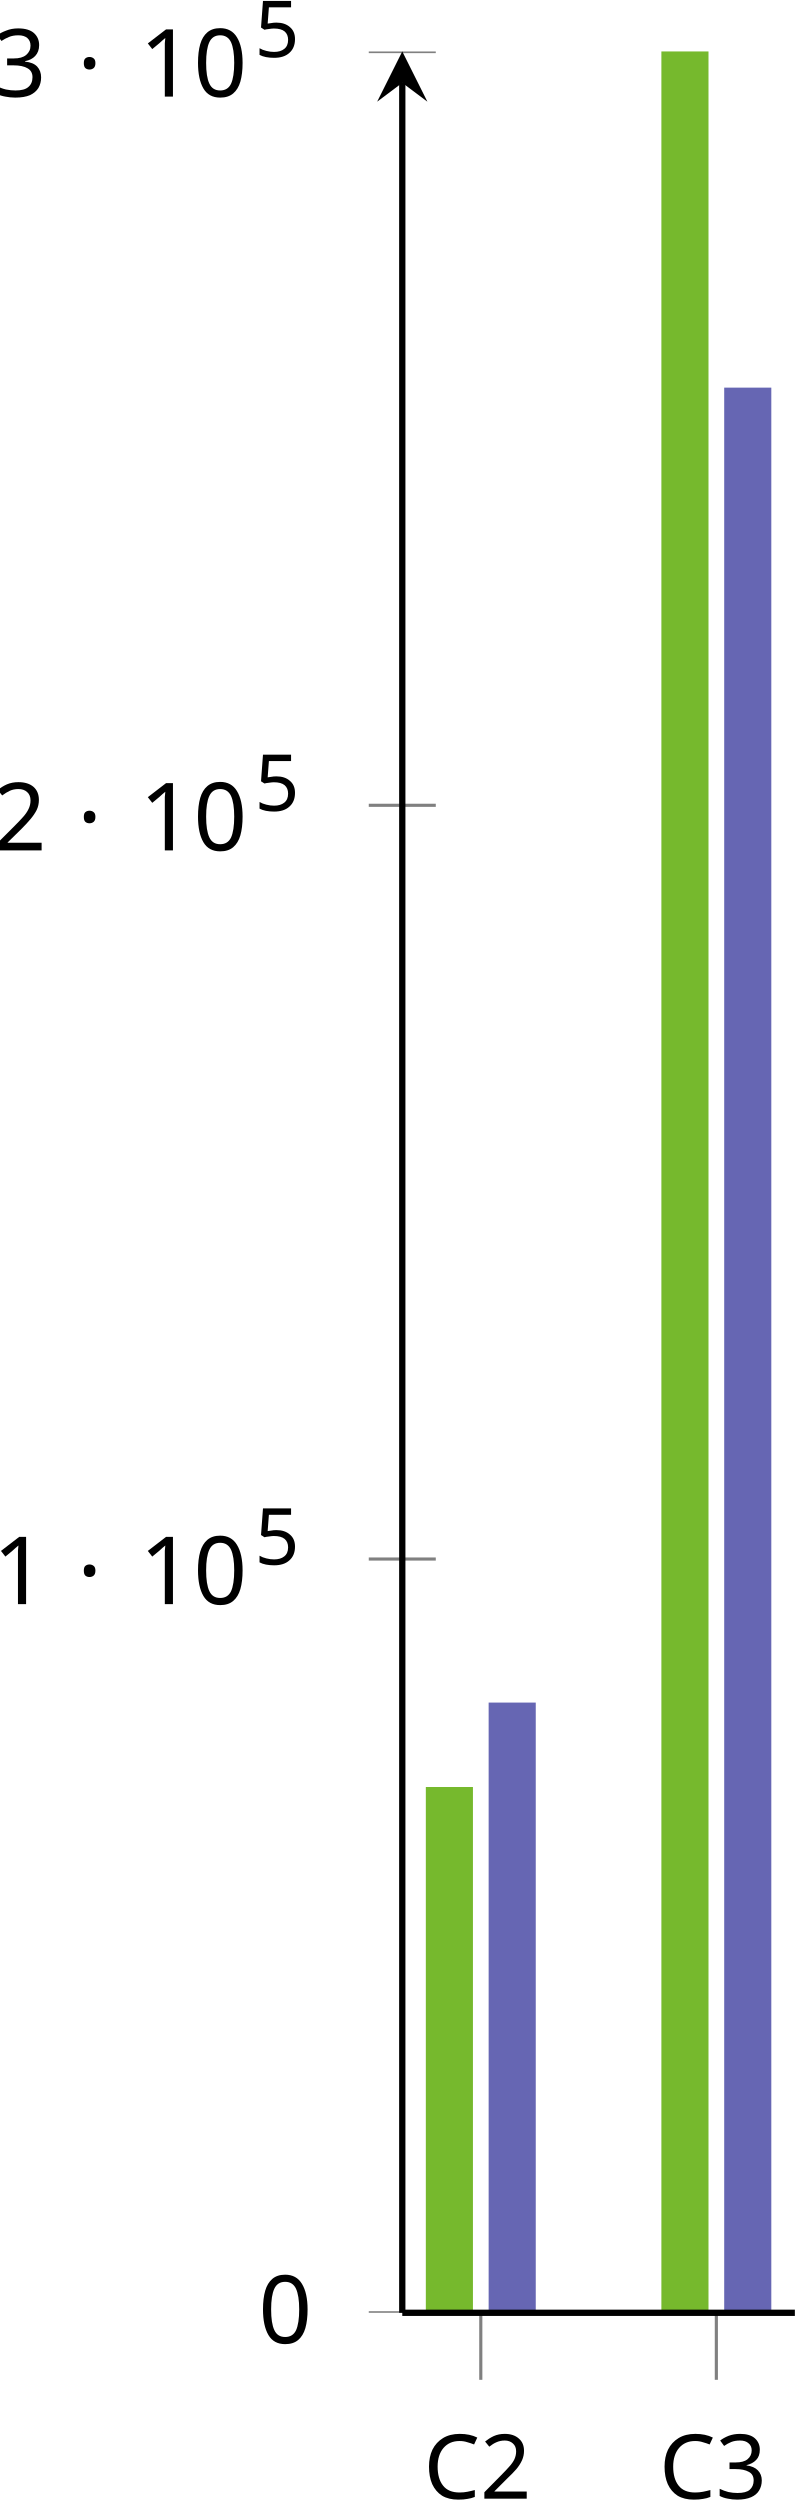
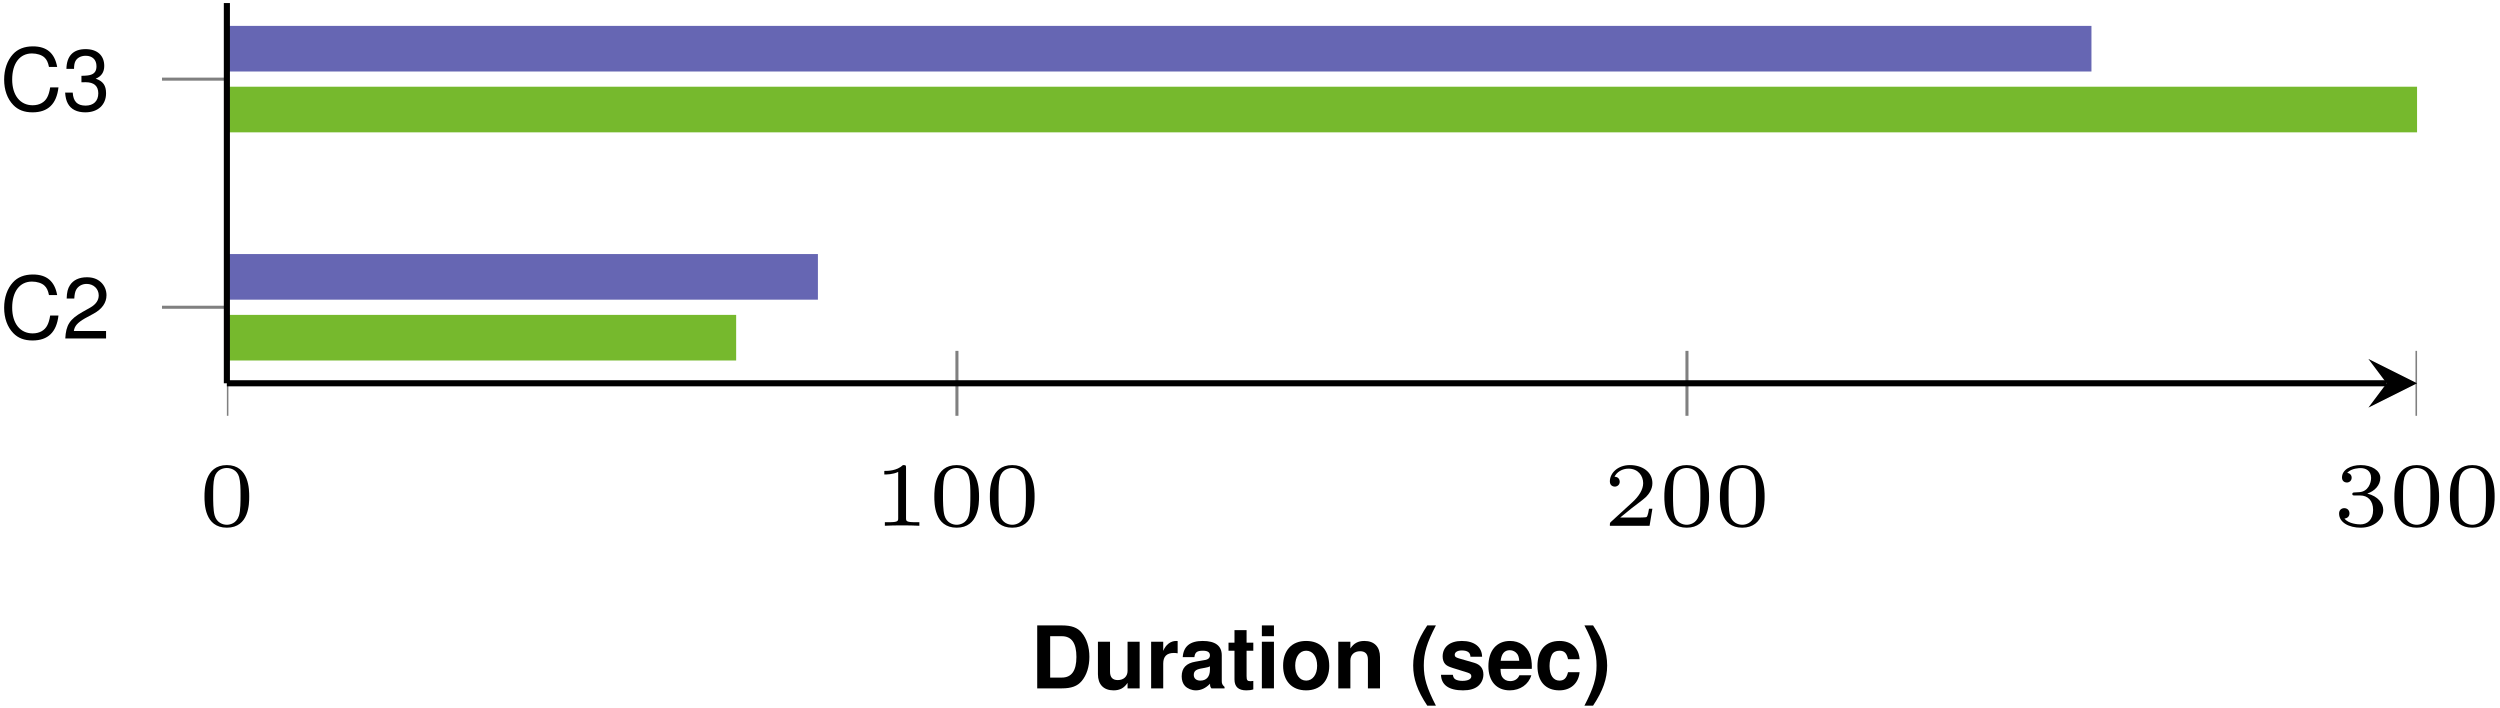
- <svg xmlns="http://www.w3.org/2000/svg" viewBox="0 0 67.236 211.471" height="211.471" width="67.236" xml:space="preserve" id="svg2" version="1.1">
-   <defs id="defs6">
-     <clipPath id="clipPath58" clipPathUnits="userSpaceOnUse">
-       <path id="path56" d="m -4.981,-141.733 h 24.906 v 426.93 h -24.906" />
+ <svg xmlns="http://www.w3.org/2000/svg" xmlns:xlink="http://www.w3.org/1999/xlink" height="46.316pt" version="1.1" viewBox="2.791 -15.196 163.759 46.316" width="163.759pt">
+   <defs>
+     <clipPath id="clip1">
+       <path d="M17.652 151.64H161.117V-156.723H17.652" />
    </clipPath>
-     <clipPath id="clipPath70" clipPathUnits="userSpaceOnUse">
-       <path id="path68" d="M -146.711,0 V 143.463 H 161.655 V 0" />
+     <clipPath id="clip2">
+       <path d="M-124.078 9.91V-14.996H302.852V9.91" />
    </clipPath>
+     <path d="M2.863 -0.492H0.752C0.803 -0.82 0.984 -1.03 1.477 -1.318L2.042 -1.624C2.602 -1.929 2.891 -2.342 2.891 -2.834C2.891 -3.168 2.755 -3.479 2.518 -3.694S1.986 -4.011 1.607 -4.011C1.098 -4.011 0.718 -3.83 0.498 -3.491C0.356 -3.276 0.294 -3.027 0.283 -2.619H0.781C0.798 -2.891 0.832 -3.055 0.9 -3.185C1.03 -3.428 1.29 -3.576 1.59 -3.576C2.042 -3.576 2.382 -3.253 2.382 -2.823C2.382 -2.506 2.195 -2.235 1.839 -2.031L1.318 -1.737C0.481 -1.262 0.238 -0.883 0.192 0H2.863V-0.492Z" id="g4-50" />
+     <path d="M1.25 -1.839H1.313L1.522 -1.844C2.071 -1.844 2.354 -1.595 2.354 -1.115C2.354 -0.611 2.042 -0.311 1.522 -0.311C0.979 -0.311 0.713 -0.583 0.679 -1.165H0.181C0.204 -0.843 0.26 -0.634 0.356 -0.453C0.56 -0.068 0.956 0.13 1.505 0.13C2.331 0.13 2.863 -0.362 2.863 -1.12C2.863 -1.629 2.665 -1.912 2.184 -2.076C2.557 -2.223 2.744 -2.506 2.744 -2.908C2.744 -3.598 2.286 -4.011 1.522 -4.011C0.713 -4.011 0.283 -3.57 0.266 -2.716H0.764C0.769 -2.959 0.792 -3.095 0.854 -3.219C0.967 -3.44 1.216 -3.576 1.528 -3.576C1.969 -3.576 2.235 -3.315 2.235 -2.891C2.235 -2.608 2.133 -2.438 1.912 -2.348C1.776 -2.291 1.601 -2.269 1.25 -2.263V-1.839Z" id="g4-51" />
+     <path d="M3.745 -2.846C3.581 -3.751 3.061 -4.192 2.155 -4.192C1.601 -4.192 1.154 -4.017 0.849 -3.677C0.475 -3.27 0.272 -2.682 0.272 -2.014C0.272 -1.335 0.481 -0.752 0.871 -0.351C1.188 -0.023 1.595 0.13 2.133 0.13C3.14 0.13 3.706 -0.413 3.83 -1.505H3.287C3.242 -1.222 3.185 -1.03 3.1 -0.866C2.931 -0.526 2.58 -0.334 2.139 -0.334C1.318 -0.334 0.798 -0.99 0.798 -2.02C0.798 -3.078 1.296 -3.728 2.093 -3.728C2.427 -3.728 2.738 -3.626 2.908 -3.468C3.061 -3.327 3.146 -3.151 3.208 -2.846H3.745Z" id="g4-67" />
+     <path d="M1.148 -4.124C0.498 -3.146 0.226 -2.365 0.226 -1.499C0.226 -0.628 0.498 0.153 1.148 1.131H1.714C1.115 -0.034 0.922 -0.668 0.922 -1.499C0.922 -2.325 1.115 -2.97 1.714 -4.124H1.148Z" id="g1-40" />
+     <path d="M0.69 1.131C1.341 0.153 1.612 -0.628 1.612 -1.494C1.612 -2.365 1.341 -3.146 0.69 -4.124H0.124C0.724 -2.959 0.917 -2.325 0.917 -1.494C0.917 -0.668 0.724 -0.023 0.124 1.131H0.69Z" id="g1-41" />
+     <path d="M0.436 0H2.048C2.676 0 3.072 -0.147 3.349 -0.481C3.677 -0.866 3.853 -1.426 3.853 -2.065C3.853 -2.699 3.677 -3.259 3.349 -3.649C3.072 -3.983 2.682 -4.124 2.048 -4.124H0.436V0ZM1.284 -0.707V-3.417H2.048C2.687 -3.417 3.004 -2.97 3.004 -2.059C3.004 -1.154 2.687 -0.707 2.048 -0.707H1.284Z" id="g1-68" />
+     <path d="M2.965 -0.096C2.823 -0.226 2.783 -0.311 2.783 -0.47V-2.167C2.783 -2.789 2.359 -3.106 1.533 -3.106S0.277 -2.755 0.226 -2.048H0.99C1.03 -2.365 1.16 -2.467 1.55 -2.467C1.856 -2.467 2.008 -2.365 2.008 -2.161C2.008 -2.059 1.957 -1.969 1.873 -1.924C1.765 -1.867 1.765 -1.867 1.375 -1.805L1.058 -1.748C0.453 -1.646 0.158 -1.335 0.158 -0.786C0.158 -0.526 0.232 -0.311 0.373 -0.158C0.549 0.023 0.815 0.13 1.086 0.13C1.426 0.13 1.737 -0.017 2.014 -0.306C2.014 -0.147 2.031 -0.091 2.105 0H2.965V-0.096ZM2.008 -1.228C2.008 -0.769 1.782 -0.509 1.38 -0.509C1.115 -0.509 0.95 -0.651 0.95 -0.877C0.95 -1.115 1.075 -1.228 1.403 -1.296L1.675 -1.346C1.884 -1.386 1.918 -1.397 2.008 -1.443V-1.228Z" id="g1-97" />
+     <path d="M2.953 -1.912C2.897 -2.659 2.399 -3.106 1.635 -3.106C0.724 -3.106 0.192 -2.506 0.192 -1.465C0.192 -0.458 0.718 0.13 1.624 0.13C2.365 0.13 2.88 -0.328 2.953 -1.058H2.195C2.093 -0.662 1.935 -0.509 1.629 -0.509C1.228 -0.509 0.984 -0.871 0.984 -1.465C0.984 -1.754 1.041 -2.025 1.137 -2.206C1.228 -2.376 1.403 -2.467 1.629 -2.467C1.952 -2.467 2.105 -2.314 2.195 -1.912H2.953Z" id="g1-99" />
+     <path d="M2.965 -1.279C2.97 -1.346 2.97 -1.375 2.97 -1.414C2.97 -1.72 2.925 -2.003 2.851 -2.218C2.648 -2.772 2.155 -3.106 1.539 -3.106C0.662 -3.106 0.124 -2.472 0.124 -1.448C0.124 -0.47 0.656 0.13 1.522 0.13C2.206 0.13 2.761 -0.26 2.936 -0.86H2.155C2.059 -0.617 1.839 -0.475 1.55 -0.475C1.324 -0.475 1.143 -0.571 1.03 -0.741C0.956 -0.854 0.928 -0.99 0.917 -1.279H2.965ZM0.928 -1.805C0.979 -2.269 1.177 -2.501 1.528 -2.501C1.726 -2.501 1.907 -2.404 2.02 -2.246C2.093 -2.133 2.127 -2.014 2.144 -1.805H0.928Z" id="g1-101" />
+     <path d="M1.171 -3.055H0.379V0H1.171V-3.055ZM1.171 -4.124H0.379V-3.417H1.171V-4.124Z" id="g1-105" />
+     <path d="M0.356 -3.055V0H1.148V-1.833C1.148 -2.195 1.403 -2.433 1.788 -2.433C2.127 -2.433 2.297 -2.246 2.297 -1.884V0H3.089V-2.048C3.089 -2.721 2.716 -3.106 2.065 -3.106C1.652 -3.106 1.375 -2.953 1.148 -2.614V-3.055H0.356Z" id="g1-110" />
+     <path d="M1.703 -3.106C0.769 -3.106 0.198 -2.489 0.198 -1.488C0.198 -0.481 0.769 0.13 1.709 0.13C2.636 0.13 3.219 -0.487 3.219 -1.465C3.219 -2.501 2.659 -3.106 1.703 -3.106ZM1.709 -2.467C2.144 -2.467 2.427 -2.076 2.427 -1.477C2.427 -0.905 2.133 -0.509 1.709 -0.509C1.279 -0.509 0.99 -0.905 0.99 -1.488S1.279 -2.467 1.709 -2.467Z" id="g1-111" />
+     <path d="M0.356 -3.055V0H1.148V-1.624C1.148 -2.088 1.38 -2.32 1.844 -2.32C1.929 -2.32 1.986 -2.314 2.093 -2.297V-3.1C2.048 -3.106 2.02 -3.106 1.997 -3.106C1.635 -3.106 1.318 -2.868 1.148 -2.455V-3.055H0.356Z" id="g1-114" />
+     <path d="M2.857 -2.071C2.846 -2.716 2.348 -3.106 1.528 -3.106C0.752 -3.106 0.272 -2.716 0.272 -2.088C0.272 -1.884 0.334 -1.709 0.441 -1.59C0.549 -1.482 0.645 -1.431 0.939 -1.335L1.884 -1.041C2.082 -0.979 2.15 -0.917 2.15 -0.792C2.15 -0.605 1.929 -0.492 1.561 -0.492C1.358 -0.492 1.194 -0.532 1.092 -0.6C1.007 -0.662 0.973 -0.724 0.939 -0.888H0.164C0.187 -0.221 0.679 0.13 1.607 0.13C2.031 0.13 2.354 0.04 2.58 -0.141S2.942 -0.605 2.942 -0.905C2.942 -1.301 2.744 -1.556 2.342 -1.675L1.341 -1.963C1.12 -2.031 1.064 -2.076 1.064 -2.201C1.064 -2.37 1.245 -2.484 1.522 -2.484C1.901 -2.484 2.088 -2.348 2.093 -2.071H2.857Z" id="g1-115" />
+     <path d="M1.703 -2.993H1.262V-3.813H0.47V-2.993H0.079V-2.467H0.47V-0.588C0.47 -0.107 0.724 0.13 1.245 0.13C1.42 0.13 1.561 0.113 1.703 0.068V-0.487C1.624 -0.475 1.578 -0.47 1.522 -0.47C1.313 -0.47 1.262 -0.532 1.262 -0.803V-2.467H1.703V-2.993Z" id="g1-116" />
+     <path d="M3.061 0V-3.055H2.269V-1.143C2.269 -0.781 2.014 -0.543 1.629 -0.543C1.29 -0.543 1.12 -0.724 1.12 -1.092V-3.055H0.328V-0.928C0.328 -0.255 0.702 0.13 1.352 0.13C1.765 0.13 2.042 -0.023 2.269 -0.362V0H3.061Z" id="g1-117" />
+     <path d="M3.288 -1.907C3.288 -2.343 3.288 -3.975 1.823 -3.975S0.359 -2.343 0.359 -1.907C0.359 -1.476 0.359 0.126 1.823 0.126S3.288 -1.476 3.288 -1.907ZM1.823 -0.066C1.572 -0.066 1.166 -0.185 1.022 -0.681C0.927 -1.028 0.927 -1.614 0.927 -1.985C0.927 -2.385 0.927 -2.845 1.01 -3.168C1.16 -3.706 1.614 -3.784 1.823 -3.784C2.098 -3.784 2.493 -3.652 2.624 -3.198C2.714 -2.881 2.72 -2.445 2.72 -1.985C2.72 -1.602 2.72 -0.998 2.618 -0.664C2.451 -0.143 2.02 -0.066 1.823 -0.066Z" id="g2-48" />
+     <path d="M2.146 -3.796C2.146 -3.975 2.122 -3.975 1.943 -3.975C1.548 -3.593 0.938 -3.593 0.723 -3.593V-3.359C0.879 -3.359 1.273 -3.359 1.632 -3.527V-0.508C1.632 -0.311 1.632 -0.233 1.016 -0.233H0.759V0C1.088 -0.024 1.554 -0.024 1.889 -0.024S2.69 -0.024 3.019 0V-0.233H2.762C2.146 -0.233 2.146 -0.311 2.146 -0.508V-3.796Z" id="g2-49" />
+     <path d="M3.216 -1.118H2.995C2.983 -1.034 2.923 -0.64 2.833 -0.574C2.792 -0.538 2.307 -0.538 2.224 -0.538H1.106L1.871 -1.16C2.074 -1.321 2.606 -1.704 2.792 -1.883C2.971 -2.062 3.216 -2.367 3.216 -2.792C3.216 -3.539 2.54 -3.975 1.739 -3.975C0.968 -3.975 0.43 -3.467 0.43 -2.905C0.43 -2.6 0.687 -2.564 0.753 -2.564C0.903 -2.564 1.076 -2.672 1.076 -2.887C1.076 -3.019 0.998 -3.21 0.735 -3.21C0.873 -3.515 1.237 -3.742 1.65 -3.742C2.277 -3.742 2.612 -3.276 2.612 -2.792C2.612 -2.367 2.331 -1.931 1.913 -1.548L0.496 -0.251C0.436 -0.191 0.43 -0.185 0.43 0H3.031L3.216 -1.118Z" id="g2-50" />
+     <path d="M1.757 -1.985C2.265 -1.985 2.606 -1.644 2.606 -1.034C2.606 -0.377 2.212 -0.09 1.775 -0.09C1.614 -0.09 0.998 -0.126 0.729 -0.472C0.962 -0.496 1.058 -0.652 1.058 -0.813C1.058 -1.016 0.915 -1.154 0.717 -1.154C0.556 -1.154 0.377 -1.052 0.377 -0.801C0.377 -0.209 1.034 0.126 1.793 0.126C2.678 0.126 3.27 -0.442 3.27 -1.034C3.27 -1.47 2.935 -1.931 2.224 -2.11C2.696 -2.265 3.078 -2.648 3.078 -3.138C3.078 -3.616 2.517 -3.975 1.799 -3.975C1.1 -3.975 0.568 -3.652 0.568 -3.162C0.568 -2.905 0.765 -2.833 0.885 -2.833C1.04 -2.833 1.201 -2.941 1.201 -3.15C1.201 -3.335 1.07 -3.443 0.909 -3.467C1.19 -3.778 1.734 -3.778 1.787 -3.778C2.092 -3.778 2.475 -3.634 2.475 -3.138C2.475 -2.809 2.289 -2.236 1.692 -2.2C1.584 -2.194 1.423 -2.182 1.369 -2.182C1.309 -2.176 1.243 -2.17 1.243 -2.08C1.243 -1.985 1.309 -1.985 1.411 -1.985H1.757Z" id="g2-51" />
  </defs>
-   <g transform="matrix(1.333333,0,0,-1.333333,-100.3479,714.4529)" id="g10">
-     <g transform="translate(100.782,389.113)" id="g12">
-       <g id="g14">
-         <g id="g16">
-           <g id="g18" />
-           <g id="g20" />
-           <g id="g22">
-             <g id="g24" />
-           </g>
-           <g id="g26" />
-           <g id="g28" />
-           <g id="g30" />
-           <g id="g32" />
-           <g transform="translate(-29.145,-15.039)" id="g34">
-             <g transform="translate(34.126,15.039)" id="g36">
-               <g id="g38">
-                 <g id="g40">
-                   <g id="g42">
-                     <g id="g44">
-                       <path id="path46" style="fill:#76b92d;fill-opacity:1;fill-rule:nonzero;stroke:none" d="m -3.487,0 h 2.989 v 33.357 h -2.989 z m 14.944,0 h 2.989 v 143.463 h -2.989 z" />
-                     </g>
-                     <g id="g48">
-                       <path id="path50" style="fill:#6666b3;fill-opacity:1;fill-rule:nonzero;stroke:none" d="M 0.498,0 H 3.487 V 38.713 H 0.498 Z m 14.944,0 h 2.989 v 122.135 h -2.989 z" />
-                     </g>
-                   </g>
-                   <g id="g52">
-                     <g clip-path="url(#clipPath58)" id="g54">
-                       <g id="g60">
-                         <path id="path62" style="fill:none;stroke:#808080;stroke-width:0.199;stroke-linecap:butt;stroke-linejoin:miter;stroke-miterlimit:10;stroke-dasharray:none;stroke-opacity:1" d="M 0,-4.252 V 0 M 14.944,-4.252 V 0" />
-                       </g>
-                     </g>
-                   </g>
-                   <g id="g64">
-                     <g clip-path="url(#clipPath70)" id="g66">
-                       <g id="g72">
-                         <path id="path74" style="fill:none;stroke:#808080;stroke-width:0.199;stroke-linecap:butt;stroke-linejoin:miter;stroke-miterlimit:10;stroke-dasharray:none;stroke-opacity:1" d="m -7.107,0 h 4.252 m -4.252,47.819 h 4.252 m -4.252,47.819 h 4.252 m -4.252,47.819 h 4.252" />
-                       </g>
-                     </g>
-                   </g>
-                   <g id="g76">
-                     <path id="path78" style="fill:none;stroke:#000000;stroke-width:0.399;stroke-linecap:butt;stroke-linejoin:miter;stroke-miterlimit:10;stroke-dasharray:none;stroke-opacity:1" d="m -4.981,0 h 24.906" />
-                   </g>
-                   <g id="g80">
-                     <path id="path82" style="fill:none;stroke:#000000;stroke-width:0.399;stroke-linecap:butt;stroke-linejoin:miter;stroke-miterlimit:10;stroke-dasharray:none;stroke-opacity:1" d="M -4.981,0 V 141.471" />
-                     <g transform="rotate(90,-73.22599,68.24477)" id="g84">
-                       <g id="g86">
-                         <path id="path88" style="fill:#000000;fill-opacity:1;fill-rule:nonzero;stroke:none" d="M 1.993,0 -1.196,1.594 0,0 -1.196,-1.594" />
-                       </g>
-                     </g>
-                   </g>
-                   <g id="g90">
-                     <g transform="translate(-3.629,-11.791)" id="g92">
-                       <g id="g94">
-                         <g transform="translate(-102.134,-377.322)" id="g96">
-                           <text id="text100" style="font-variant:normal;font-size:5.679px;font-family:NimbusSanL;-inkscape-font-specification:NimbusSanL-Regu;writing-mode:lr-tb;fill:#000000;fill-opacity:1;fill-rule:nonzero;stroke:none" transform="matrix(1,0,0,-1,102.134,377.322)">
-                             <tspan id="tspan98" y="0" x="0 4.1">C2</tspan>
-                           </text>
-                           <g transform="translate(102.134,377.322)" id="g102" />
-                         </g>
-                       </g>
-                       <g transform="translate(3.629,11.791)" id="g104" />
-                     </g>
-                   </g>
-                   <g id="g106">
-                     <g transform="translate(11.315,-11.791)" id="g108">
-                       <g id="g110">
-                         <g transform="translate(-117.078,-377.322)" id="g112">
-                           <text id="text116" style="font-variant:normal;font-size:5.679px;font-family:NimbusSanL;-inkscape-font-specification:NimbusSanL-Regu;writing-mode:lr-tb;fill:#000000;fill-opacity:1;fill-rule:nonzero;stroke:none" transform="matrix(1,0,0,-1,117.078,377.322)">
-                             <tspan id="tspan114" y="0" x="0 4.1">C3</tspan>
-                           </text>
-                           <g transform="translate(117.078,377.322)" id="g118" />
-                         </g>
-                       </g>
-                       <g transform="translate(-11.315,11.791)" id="g120" />
-                     </g>
-                   </g>
-                   <g id="g122">
-                     <g transform="translate(-14.114,-1.926)" id="g124">
-                       <g id="g126">
-                         <g transform="translate(-91.649,-387.187)" id="g128">
-                           <text id="text132" style="font-variant:normal;font-weight:normal;font-size:5.978px;font-family:CMR6;-inkscape-font-specification:CMR6;writing-mode:lr-tb;fill:#000000;fill-opacity:1;fill-rule:nonzero;stroke:none" transform="matrix(1,0,0,-1,91.649,387.187)">
-                             <tspan id="tspan130" y="0" x="0">0</tspan>
-                           </text>
-                           <g transform="translate(91.649,387.187)" id="g134" />
-                         </g>
-                       </g>
-                       <g transform="translate(14.114,1.926)" id="g136" />
-                     </g>
-                   </g>
-                   <g id="g138">
-                     <g transform="translate(-30.972,44.959)" id="g140">
-                       <g id="g142">
-                         <g transform="translate(-74.791,-434.072)" id="g144">
-                           <text id="text148" style="font-variant:normal;font-weight:normal;font-size:5.978px;font-family:CMR6;-inkscape-font-specification:CMR6;writing-mode:lr-tb;fill:#000000;fill-opacity:1;fill-rule:nonzero;stroke:none" transform="matrix(1,0,0,-1,74.791,434.072)">
-                             <tspan id="tspan146" y="0" x="0">1</tspan>
-                           </text>
-                           <text id="text152" style="font-variant:normal;font-weight:normal;font-size:5.978px;font-family:CMSY6;-inkscape-font-specification:CMSY6;writing-mode:lr-tb;fill:#000000;fill-opacity:1;fill-rule:nonzero;stroke:none" transform="matrix(1,0,0,-1,80.142,434.072)">
-                             <tspan id="tspan150" y="0" x="0">·</tspan>
-                           </text>
-                           <text id="text156" style="font-variant:normal;font-weight:normal;font-size:5.978px;font-family:CMR6;-inkscape-font-specification:CMR6;writing-mode:lr-tb;fill:#000000;fill-opacity:1;fill-rule:nonzero;stroke:none" transform="matrix(1,0,0,-1,84.108,434.072)">
-                             <tspan id="tspan154" y="0" x="0 3.653">10</tspan>
-                           </text>
-                           <text id="text160" style="font-variant:normal;font-weight:normal;font-size:4.981px;font-family:CMR5;-inkscape-font-specification:CMR5;writing-mode:lr-tb;fill:#000000;fill-opacity:1;fill-rule:nonzero;stroke:none" transform="matrix(1,0,0,-1,91.414,436.581)">
-                             <tspan id="tspan158" y="0" x="0">5</tspan>
-                           </text>
-                           <g transform="translate(74.791,434.072)" id="g162" />
-                         </g>
-                       </g>
-                       <g transform="translate(30.972,-44.959)" id="g164" />
-                     </g>
-                   </g>
-                   <g id="g166">
-                     <g transform="translate(-30.972,92.778)" id="g168">
-                       <g id="g170">
-                         <g transform="translate(-74.791,-481.891)" id="g172">
-                           <text id="text176" style="font-variant:normal;font-weight:normal;font-size:5.978px;font-family:CMR6;-inkscape-font-specification:CMR6;writing-mode:lr-tb;fill:#000000;fill-opacity:1;fill-rule:nonzero;stroke:none" transform="matrix(1,0,0,-1,74.791,481.891)">
-                             <tspan id="tspan174" y="0" x="0">2</tspan>
-                           </text>
-                           <text id="text180" style="font-variant:normal;font-weight:normal;font-size:5.978px;font-family:CMSY6;-inkscape-font-specification:CMSY6;writing-mode:lr-tb;fill:#000000;fill-opacity:1;fill-rule:nonzero;stroke:none" transform="matrix(1,0,0,-1,80.142,481.891)">
-                             <tspan id="tspan178" y="0" x="0">·</tspan>
-                           </text>
-                           <text id="text184" style="font-variant:normal;font-weight:normal;font-size:5.978px;font-family:CMR6;-inkscape-font-specification:CMR6;writing-mode:lr-tb;fill:#000000;fill-opacity:1;fill-rule:nonzero;stroke:none" transform="matrix(1,0,0,-1,84.108,481.891)">
-                             <tspan id="tspan182" y="0" x="0 3.653">10</tspan>
-                           </text>
-                           <text id="text188" style="font-variant:normal;font-weight:normal;font-size:4.981px;font-family:CMR5;-inkscape-font-specification:CMR5;writing-mode:lr-tb;fill:#000000;fill-opacity:1;fill-rule:nonzero;stroke:none" transform="matrix(1,0,0,-1,91.414,484.399)">
-                             <tspan id="tspan186" y="0" x="0">5</tspan>
-                           </text>
-                           <g transform="translate(74.791,481.891)" id="g190" />
-                         </g>
-                       </g>
-                       <g transform="translate(30.972,-92.778)" id="g192" />
-                     </g>
-                   </g>
-                   <g id="g194">
-                     <g transform="translate(-30.972,140.597)" id="g196">
-                       <g id="g198">
-                         <g transform="translate(-74.791,-529.71)" id="g200">
-                           <text id="text204" style="font-variant:normal;font-weight:normal;font-size:5.978px;font-family:CMR6;-inkscape-font-specification:CMR6;writing-mode:lr-tb;fill:#000000;fill-opacity:1;fill-rule:nonzero;stroke:none" transform="matrix(1,0,0,-1,74.791,529.71)">
-                             <tspan id="tspan202" y="0" x="0">3</tspan>
-                           </text>
-                           <text id="text208" style="font-variant:normal;font-weight:normal;font-size:5.978px;font-family:CMSY6;-inkscape-font-specification:CMSY6;writing-mode:lr-tb;fill:#000000;fill-opacity:1;fill-rule:nonzero;stroke:none" transform="matrix(1,0,0,-1,80.142,529.71)">
-                             <tspan id="tspan206" y="0" x="0">·</tspan>
-                           </text>
-                           <text id="text212" style="font-variant:normal;font-weight:normal;font-size:5.978px;font-family:CMR6;-inkscape-font-specification:CMR6;writing-mode:lr-tb;fill:#000000;fill-opacity:1;fill-rule:nonzero;stroke:none" transform="matrix(1,0,0,-1,84.108,529.71)">
-                             <tspan id="tspan210" y="0" x="0 3.653">10</tspan>
-                           </text>
-                           <text id="text216" style="font-variant:normal;font-weight:normal;font-size:4.981px;font-family:CMR5;-inkscape-font-specification:CMR5;writing-mode:lr-tb;fill:#000000;fill-opacity:1;fill-rule:nonzero;stroke:none" transform="matrix(1,0,0,-1,91.414,532.218)">
-                             <tspan id="tspan214" y="0" x="0">5</tspan>
-                           </text>
-                           <g transform="translate(74.791,529.71)" id="g218" />
-                         </g>
-                       </g>
-                       <g transform="translate(30.972,-140.597)" id="g220" />
-                     </g>
-                   </g>
-                 </g>
-               </g>
-               <g transform="translate(-34.126,-15.039)" id="g222" />
-             </g>
-             <g transform="translate(29.145,15.039)" id="g224" />
-           </g>
-           <g id="g226" />
-           <g id="g228" />
-         </g>
-       </g>
+   <g id="page1">
+     <path d="M17.652 8.418H51.012V5.43H17.652ZM17.652 -6.527H161.117V-9.516H17.652Z" fill="#76b92d" />
+     <path d="M17.652 4.434H56.367V1.445H17.652ZM17.652 -10.512H139.789V-13.5H17.652Z" fill="#6666b3" />
+     <path clip-path="url(#clip1)" d="M17.652 12.039V7.785M65.473 12.039V7.785M113.293 12.039V7.785M161.113 12.039V7.785" fill="none" stroke="#808080" stroke-miterlimit="10.037" stroke-width="0.2" />
+     <path clip-path="url(#clip2)" d="M13.402 4.93H17.652M13.402 -10.012H17.652" fill="none" stroke="#808080" stroke-miterlimit="10.037" stroke-width="0.2" />
+     <path d="M17.652 9.91H159.125" fill="none" stroke="#000000" stroke-miterlimit="10.037" stroke-width="0.4" />
+     <path d="M161.118 9.91L157.93 8.316L159.125 9.91L157.93 11.504" />
+     <path d="M17.652 9.91V-14.996" fill="none" stroke="#000000" stroke-miterlimit="10.037" stroke-width="0.4" />
+     <g transform="matrix(1 0 0 1 -19.8439 38.6458)">
+       <use x="35.671" xlink:href="#g2-48" y="-19.402" />
+     </g>
+     <g transform="matrix(1 0 0 1 24.3225 38.6458)">
+       <use x="35.671" xlink:href="#g2-49" y="-19.402" />
+       <use x="39.311" xlink:href="#g2-48" y="-19.402" />
+       <use x="42.95" xlink:href="#g2-48" y="-19.402" />
+     </g>
+     <g transform="matrix(1 0 0 1 72.1417 38.6458)">
+       <use x="35.671" xlink:href="#g2-50" y="-19.402" />
+       <use x="39.311" xlink:href="#g2-48" y="-19.402" />
+       <use x="42.95" xlink:href="#g2-48" y="-19.402" />
+     </g>
+     <g transform="matrix(1 0 0 1 119.961 38.6458)">
+       <use x="35.671" xlink:href="#g2-51" y="-19.402" />
+       <use x="39.311" xlink:href="#g2-48" y="-19.402" />
+       <use x="42.95" xlink:href="#g2-48" y="-19.402" />
+     </g>
+     <g transform="matrix(1 0 0 1 -32.8804 26.3785)">
+       <use x="35.671" xlink:href="#g4-67" y="-19.402" />
+       <use x="39.756" xlink:href="#g4-50" y="-19.402" />
+     </g>
+     <g transform="matrix(1 0 0 1 -32.8804 11.4349)">
+       <use x="35.671" xlink:href="#g4-67" y="-19.402" />
+       <use x="39.756" xlink:href="#g4-51" y="-19.402" />
+     </g>
+     <g transform="matrix(1 0 0 1 34.6253 49.2968)">
+       <use x="35.671" xlink:href="#g1-68" y="-19.402" />
+       <use x="39.756" xlink:href="#g1-117" y="-19.402" />
+       <use x="43.213" xlink:href="#g1-114" y="-19.402" />
+       <use x="45.413" xlink:href="#g1-97" y="-19.402" />
+       <use x="48.559" xlink:href="#g1-116" y="-19.402" />
+       <use x="50.443" xlink:href="#g1-105" y="-19.402" />
+       <use x="52.016" xlink:href="#g1-111" y="-19.402" />
+       <use x="55.472" xlink:href="#g1-110" y="-19.402" />
+       <use x="60.508" xlink:href="#g1-40" y="-19.402" />
+       <use x="62.392" xlink:href="#g1-115" y="-19.402" />
+       <use x="65.537" xlink:href="#g1-101" y="-19.402" />
+       <use x="68.683" xlink:href="#g1-99" y="-19.402" />
+       <use x="71.828" xlink:href="#g1-41" y="-19.402" />
    </g>
  </g>
</svg>
